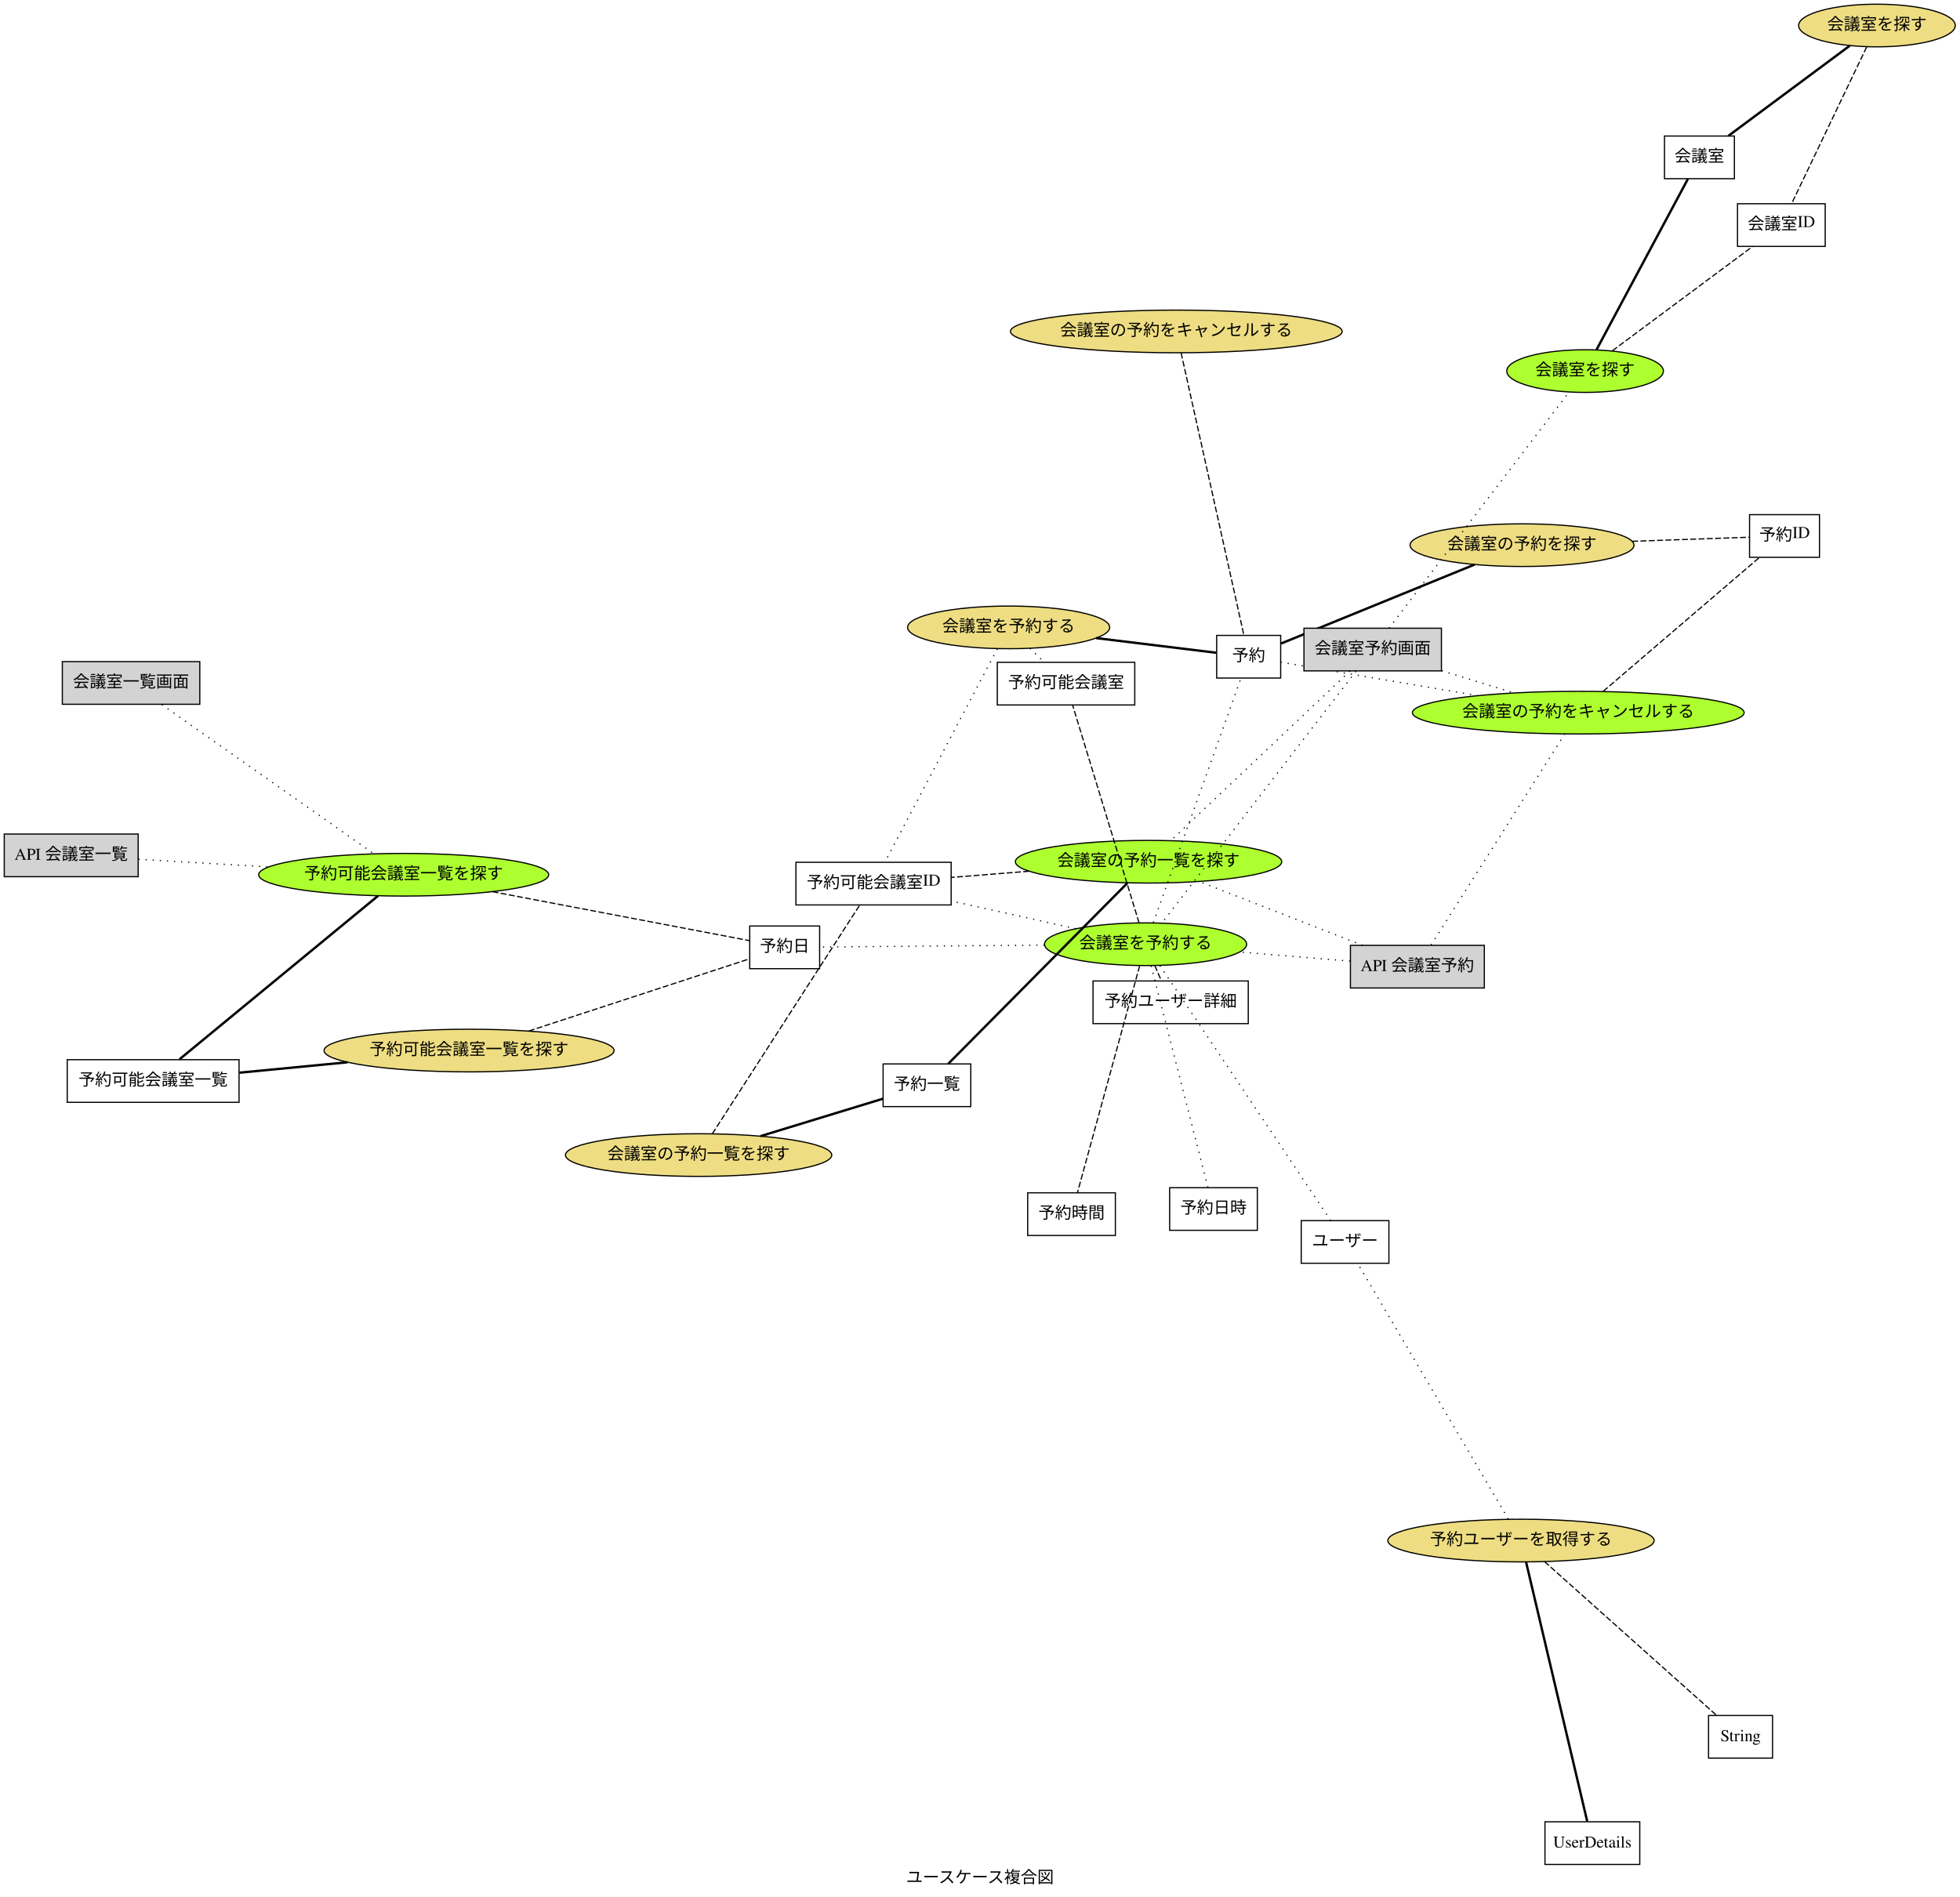
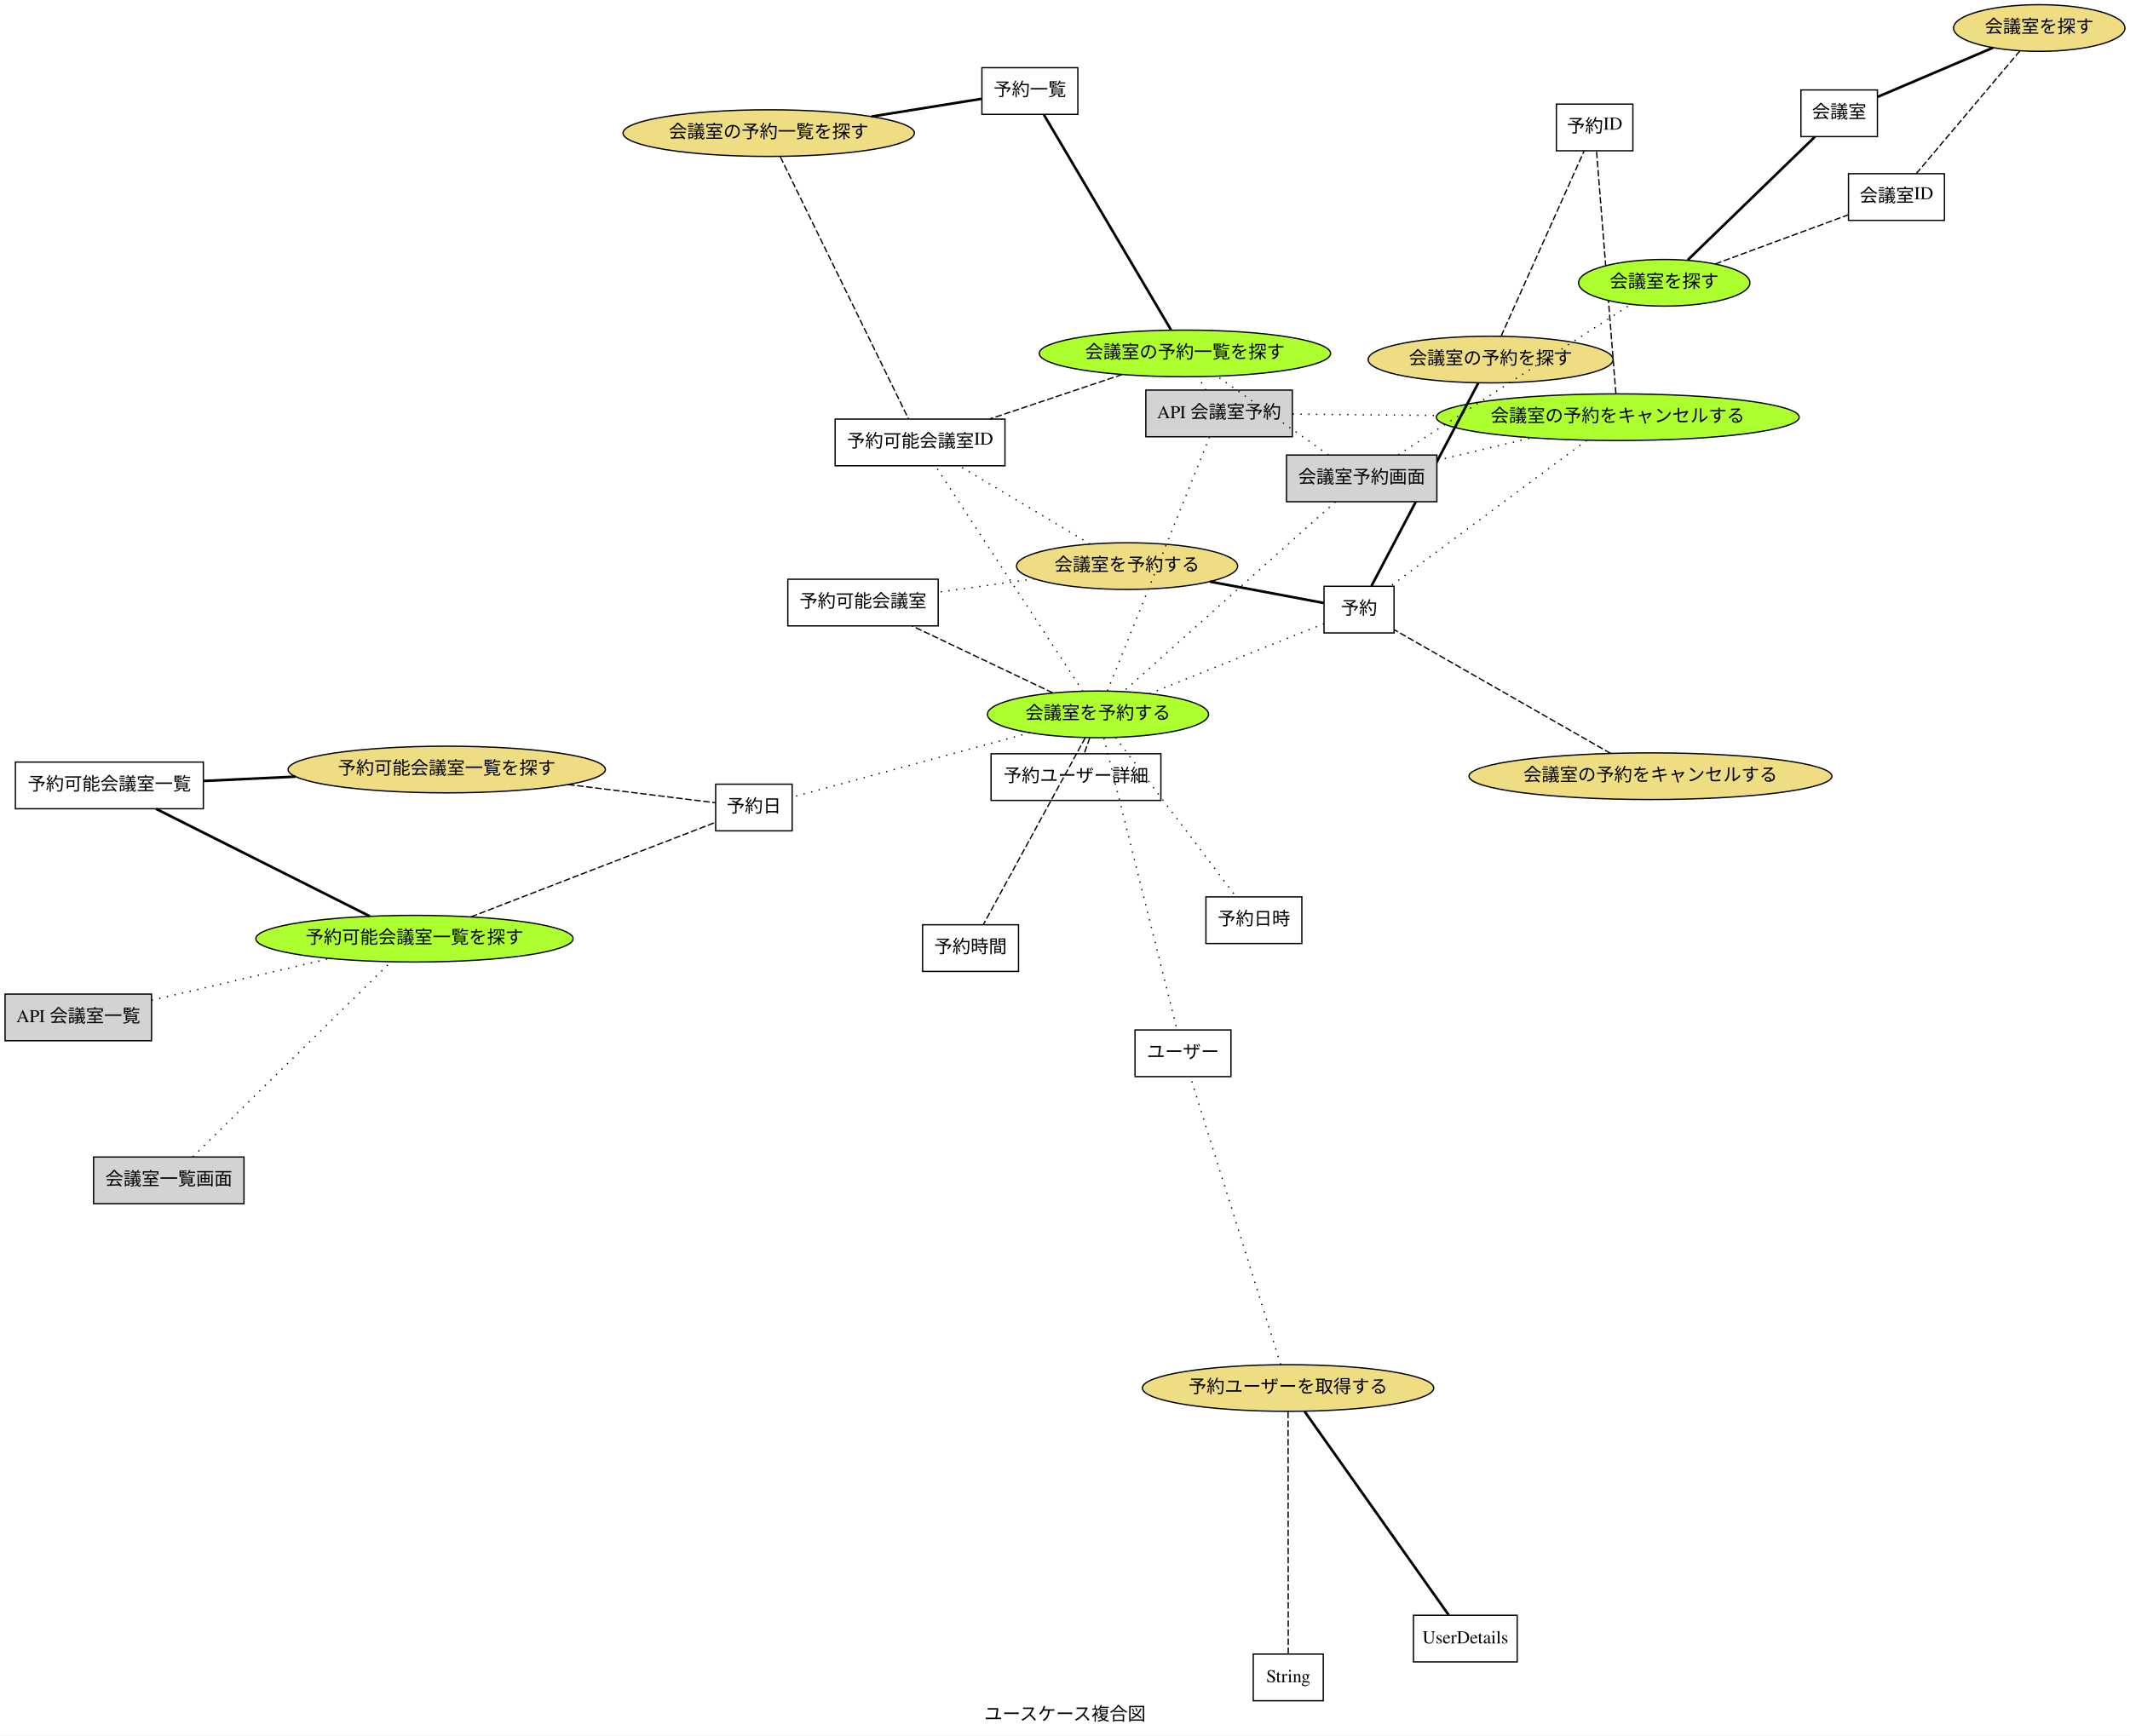
- <svg xmlns="http://www.w3.org/2000/svg" xmlns:xlink="http://www.w3.org/1999/xlink" width="1654px" height="1601px" viewBox="0.00 0.00 1654.00 1601.00">
-   <g id="graph0" class="graph" transform="scale(1.0 1.0) rotate(0) translate(4 1574)">
-     <polygon fill="white" stroke="transparent" points="-4,27 -4,-1574 1650,-1574 1650,27 -4,27" />
-     <text text-anchor="middle" x="823" y="15.2" font-family="Times,serif" font-size="14.00">ユースケース複合図</text>
+ <svg xmlns="http://www.w3.org/2000/svg" xmlns:xlink="http://www.w3.org/1999/xlink" width="1643px" height="1339px" viewBox="0.00 0.00 1643.00 1339.00">
+   <g id="graph0" class="graph" transform="scale(1.0 1.0) rotate(0) translate(4 1312)">
+     <polygon fill="white" stroke="transparent" points="-4,27 -4,-1312 1639,-1312 1639,27 -4,27" />
+     <text text-anchor="middle" x="817.5" y="15.2" font-family="Times,serif" font-size="14.00">ユースケース複合図</text>
    <g id="node1" class="node">
      <g id="a_node1">
        <a xlink:href="https://github.com/system-sekkei/library/tree/master/src/main/java/mrs/application/coordinator/reservation/ReservationCoordinator.java" xlink:title="ReservationCoordinator.cancelReservedMeetingRoom(ReservationId)">
-           <ellipse fill="greenyellow" stroke="black" cx="1327.87" cy="-972.52" rx="139.98" ry="18" />
-           <text text-anchor="middle" x="1327.87" y="-968.82" font-family="Times,serif" font-size="14.00">
+           <ellipse fill="greenyellow" stroke="black" cx="1243.88" cy="-990.12" rx="139.98" ry="18" />
+           <text text-anchor="middle" x="1243.88" y="-986.42" font-family="Times,serif" font-size="14.00">
                        会議室の予約をキャンセルする
                    </text>
        </a>
      </g>
    </g>
    <g id="node2" class="node">
      <g id="a_node2">
        <a xlink:title="ReservationId">
-           <polygon fill="none" stroke="black" points="1531.41,-1139.63 1472.41,-1139.63 1472.41,-1103.63 1531.41,-1103.63 1531.41,-1139.63" />
-           <text text-anchor="middle" x="1501.91" y="-1117.93" font-family="Times,serif" font-size="14.00">
+           <polygon fill="none" stroke="black" points="1255.54,-1231.67 1196.54,-1231.67 1196.54,-1195.67 1255.54,-1195.67 1255.54,-1231.67" />
+           <text text-anchor="middle" x="1226.04" y="-1209.97" font-family="Times,serif" font-size="14.00">
                        予約ID
                    </text>
        </a>
      </g>
    </g>
    <g id="edge1" class="edge">
-       <path fill="none" stroke="black" stroke-dasharray="5,2" d="M1348.86,-990.51C1382.31,-1019.17 1447.34,-1074.88 1480.84,-1103.58" />
+       <path fill="none" stroke="black" stroke-dasharray="5,2" d="M1242.42,-1008.42C1239.07,-1050.44 1230.85,-1153.48 1227.5,-1195.44" />
    </g>
    <g id="node3" class="node">
      <g id="a_node3">
        <a xlink:title="Reservation">
-           <polygon fill="none" stroke="black" points="1076.73,-1037.72 1022.73,-1037.72 1022.73,-1001.72 1076.73,-1001.72 1076.73,-1037.72" />
-           <text text-anchor="middle" x="1049.73" y="-1016.02" font-family="Times,serif" font-size="14.00">予約
+           <polygon fill="none" stroke="black" points="1071.31,-859.67 1017.31,-859.67 1017.31,-823.67 1071.31,-823.67 1071.31,-859.67" />
+           <text text-anchor="middle" x="1044.31" y="-837.97" font-family="Times,serif" font-size="14.00">予約
                    </text>
        </a>
      </g>
    </g>
    <g id="edge2" class="edge">
-       <path fill="none" stroke="black" stroke-dasharray="1,5" d="M1243.29,-986.87C1186.39,-996.53 1115.04,-1008.63 1076.84,-1015.12" />
+       <path fill="none" stroke="black" stroke-dasharray="1,5" d="M1219.81,-972.22C1181.56,-943.76 1107.29,-888.52 1068.78,-859.88" />
    </g>
    <g id="node24" class="node">
      <g id="a_node24">
        <a xlink:href="https://github.com/system-sekkei/library/tree/master/src/main/java/mrs/application/service/reservation/ReservationService.java" xlink:title="ReservationService.findOne(ReservationId)">
-           <ellipse fill="#eedd82" stroke="black" cx="1280.42" cy="-1113.88" rx="94.48" ry="18" />
-           <text text-anchor="middle" x="1280.42" y="-1110.18" font-family="Times,serif" font-size="14.00">
+           <ellipse fill="#eedd82" stroke="black" cx="1145.81" cy="-1034.59" rx="94.48" ry="18" />
+           <text text-anchor="middle" x="1145.81" y="-1030.89" font-family="Times,serif" font-size="14.00">
                        会議室の予約を探す
                    </text>
        </a>
      </g>
    </g>
    <g id="edge27" class="edge">
-       <path fill="none" stroke="black" stroke-width="2" d="M1077.1,-1030.89C1117.56,-1047.4 1193.58,-1078.43 1240.33,-1097.51" />
+       <path fill="none" stroke="black" stroke-width="2" d="M1053.86,-859.82C1073.26,-896.69 1117.05,-979.93 1136.36,-1016.63" />
    </g>
    <g id="node26" class="node">
      <g id="a_node26">
        <a xlink:href="https://github.com/system-sekkei/library/tree/master/src/main/java/mrs/application/service/reservation/ReservationService.java" xlink:title="ReservationService.reserve(Reservation)">
-           <ellipse fill="#eedd82" stroke="black" cx="847.17" cy="-1044.49" rx="85.29" ry="18" />
-           <text text-anchor="middle" x="847.17" y="-1040.79" font-family="Times,serif" font-size="14.00">
+           <ellipse fill="#eedd82" stroke="black" cx="865.39" cy="-875.24" rx="85.29" ry="18" />
+           <text text-anchor="middle" x="865.39" y="-871.54" font-family="Times,serif" font-size="14.00">
                        会議室を予約する
                    </text>
        </a>
      </g>
    </g>
    <g id="edge31" class="edge">
-       <path fill="none" stroke="black" stroke-width="2" d="M1022.41,-1023.06C996.5,-1026.22 956.37,-1031.13 921.05,-1035.45" />
+       <path fill="none" stroke="black" stroke-width="2" d="M1017.14,-846.77C993.87,-851.14 959.44,-857.6 929.26,-863.26" />
    </g>
    <g id="node4" class="node">
      <g id="a_node4">
        <a xlink:title="ReservationsController">
-           <polygon fill="lightgray" stroke="black" points="1248.59,-776.13 1135.59,-776.13 1135.59,-740.13 1248.59,-740.13 1248.59,-776.13" />
-           <text text-anchor="middle" x="1192.09" y="-754.43" font-family="Times,serif" font-size="14.00">API
+           <polygon fill="lightgray" stroke="black" points="992.86,-1011.03 879.86,-1011.03 879.86,-975.03 992.86,-975.03 992.86,-1011.03" />
+           <text text-anchor="middle" x="936.36" y="-989.33" font-family="Times,serif" font-size="14.00">API
                        会議室予約
                    </text>
        </a>
      </g>
    </g>
    <g id="edge3" class="edge">
-       <path fill="none" stroke="black" stroke-dasharray="1,5" d="M1203.67,-776.41C1229.32,-816.92 1290.7,-913.83 1316.32,-954.29" />
+       <path fill="none" stroke="black" stroke-dasharray="1,5" d="M993.13,-992.49C1024.54,-992.2 1065.08,-991.81 1104.37,-991.44" />
    </g>
    <g id="node6" class="node">
      <g id="a_node6">
        <a xlink:href="https://github.com/system-sekkei/library/tree/master/src/main/java/mrs/application/coordinator/reservation/ReservationCoordinator.java" xlink:title="ReservationCoordinator.reserveMeetingRoom(ReservedTime, ReservableRoom, ReservationUserDetails)">
-           <ellipse fill="greenyellow" stroke="black" cx="962.73" cy="-777.08" rx="85.29" ry="18" />
-           <text text-anchor="middle" x="962.73" y="-773.38" font-family="Times,serif" font-size="14.00">
+           <ellipse fill="greenyellow" stroke="black" cx="842.94" cy="-760.86" rx="85.29" ry="18" />
+           <text text-anchor="middle" x="842.94" y="-757.16" font-family="Times,serif" font-size="14.00">
                        会議室を予約する
                    </text>
        </a>
      </g>
    </g>
    <g id="edge13" class="edge">
-       <path fill="none" stroke="black" stroke-dasharray="1,5" d="M1135.4,-762.82C1107.27,-765.14 1072.84,-767.99 1042.14,-770.52" />
+       <path fill="none" stroke="black" stroke-dasharray="1,5" d="M929.03,-974.81C911.57,-931.41 867.67,-822.31 850.24,-778.99" />
    </g>
    <g id="node21" class="node">
      <g id="a_node21">
        <a xlink:href="https://github.com/system-sekkei/library/tree/master/src/main/java/mrs/application/coordinator/reservation/ReservationCoordinator.java" xlink:title="ReservationCoordinator.searchReservations(ReservableRoomId)">
-           <ellipse fill="greenyellow" stroke="black" cx="965.22" cy="-846.7" rx="112.38" ry="18" />
-           <text text-anchor="middle" x="965.22" y="-843" font-family="Times,serif" font-size="14.00">
+           <ellipse fill="greenyellow" stroke="black" cx="909.99" cy="-1039.32" rx="112.38" ry="18" />
+           <text text-anchor="middle" x="909.99" y="-1035.62" font-family="Times,serif" font-size="14.00">
                        会議室の予約一覧を探す
                    </text>
        </a>
      </g>
    </g>
    <g id="edge24" class="edge">
-       <path fill="none" stroke="black" stroke-dasharray="1,5" d="M1145.91,-776.16C1105.49,-791.94 1047.23,-814.68 1007.89,-830.04" />
+       <path fill="none" stroke="black" stroke-dasharray="1,5" d="M926.09,-1011.06C924.18,-1014.41 922.19,-1017.91 920.28,-1021.26" />
    </g>
    <g id="node5" class="node">
      <g id="a_node5">
        <a xlink:title="ReservationsController">
-           <polygon fill="lightgray" stroke="black" points="1212.39,-1043.78 1096.39,-1043.78 1096.39,-1007.78 1212.39,-1007.78 1212.39,-1043.78" />
-           <text text-anchor="middle" x="1154.39" y="-1022.08" font-family="Times,serif" font-size="14.00">
+           <polygon fill="lightgray" stroke="black" points="1104.35,-960.92 988.35,-960.92 988.35,-924.92 1104.35,-924.92 1104.35,-960.92" />
+           <text text-anchor="middle" x="1046.35" y="-939.22" font-family="Times,serif" font-size="14.00">
                        会議室予約画面
                    </text>
        </a>
      </g>
    </g>
    <g id="edge4" class="edge">
-       <path fill="none" stroke="black" stroke-dasharray="1,5" d="M1212.64,-1007.9C1232.33,-1001.85 1254.22,-995.13 1273.58,-989.19" />
+       <path fill="none" stroke="black" stroke-dasharray="1,5" d="M1104.55,-956.83C1127.42,-962.29 1153.81,-968.6 1177.43,-974.24" />
    </g>
    <g id="edge14" class="edge">
-       <path fill="none" stroke="black" stroke-dasharray="1,5" d="M1140.3,-1007.49C1104.77,-961.39 1011.86,-840.83 976.59,-795.06" />
+       <path fill="none" stroke="black" stroke-dasharray="1,5" d="M1026.1,-924.8C987.01,-889.81 901.59,-813.35 862.81,-778.64" />
    </g>
    <g id="node14" class="node">
      <g id="a_node14">
        <a xlink:href="https://github.com/system-sekkei/library/tree/master/src/main/java/mrs/application/coordinator/reservation/ReservationCoordinator.java" xlink:title="ReservationCoordinator.searchMeetingRoom(RoomId)">
-           <ellipse fill="greenyellow" stroke="black" cx="1333.61" cy="-1260.81" rx="66.09" ry="18" />
-           <text text-anchor="middle" x="1333.61" y="-1257.11" font-family="Times,serif" font-size="14.00">
+           <ellipse fill="greenyellow" stroke="black" cx="1279.72" cy="-1093.82" rx="66.09" ry="18" />
+           <text text-anchor="middle" x="1279.72" y="-1090.12" font-family="Times,serif" font-size="14.00">
                        会議室を探す
                    </text>
        </a>
      </g>
    </g>
    <g id="edge17" class="edge">
-       <path fill="none" stroke="black" stroke-dasharray="1,5" d="M1168.15,-1043.83C1201.6,-1087.69 1286.81,-1199.44 1320.04,-1243.02" />
+       <path fill="none" stroke="black" stroke-dasharray="1,5" d="M1074.5,-961.12C1120.2,-990.67 1209.86,-1048.65 1253.97,-1077.17" />
    </g>
    <g id="edge25" class="edge">
-       <path fill="none" stroke="black" stroke-dasharray="1,5" d="M1135.21,-1007.63C1098.86,-973.21 1020.34,-898.88 984.17,-864.64" />
+       <path fill="none" stroke="black" stroke-dasharray="1,5" d="M1020.7,-961.05C996.17,-978.4 959.4,-1004.39 935.06,-1021.6" />
    </g>
    <g id="edge8" class="edge">
-       <path fill="none" stroke="black" stroke-dasharray="1,5" d="M969.27,-795.32C985.44,-840.4 1027.12,-956.65 1043.24,-1001.6" />
+       <path fill="none" stroke="black" stroke-dasharray="1,5" d="M882.73,-776.82C922.5,-792.79 982.58,-816.9 1017.18,-830.78" />
    </g>
    <g id="node7" class="node">
      <g id="a_node7">
        <a xlink:title="ReservationUserDetails">
-           <polygon fill="none" stroke="black" points="1049.38,-746.06 918.38,-746.06 918.38,-710.06 1049.38,-710.06 1049.38,-746.06" />
-           <text text-anchor="middle" x="983.88" y="-724.36" font-family="Times,serif" font-size="14.00">
+           <polygon fill="none" stroke="black" points="891.46,-730.46 760.46,-730.46 760.46,-694.46 891.46,-694.46 891.46,-730.46" />
+           <text text-anchor="middle" x="825.96" y="-708.76" font-family="Times,serif" font-size="14.00">
                        予約ユーザー詳細
                    </text>
        </a>
      </g>
    </g>
    <g id="edge5" class="edge">
-       <path fill="none" stroke="black" stroke-dasharray="5,2" d="M970.49,-759.11C972.28,-754.96 974.19,-750.53 975.99,-746.36" />
+       <path fill="none" stroke="black" stroke-dasharray="5,2" d="M836.62,-742.83C835.22,-738.86 833.74,-734.64 832.35,-730.66" />
    </g>
    <g id="node8" class="node">
      <g id="a_node8">
-         <a xlink:title="ReservableRoom">
-           <polygon fill="none" stroke="black" points="953.6,-1015.01 837.6,-1015.01 837.6,-979.01 953.6,-979.01 953.6,-1015.01" />
-           <text text-anchor="middle" x="895.6" y="-993.31" font-family="Times,serif" font-size="14.00">
-                         予約可能会議室
+         <a xlink:title="ReservedTime">
+           <polygon fill="none" stroke="black" points="781.64,-598.52 707.64,-598.52 707.64,-562.52 781.64,-562.52 781.64,-598.52" />
+           <text text-anchor="middle" x="744.64" y="-576.82" font-family="Times,serif" font-size="14.00">予約時間
                    </text>
        </a>
      </g>
    </g>
    <g id="edge6" class="edge">
-       <path fill="none" stroke="black" stroke-dasharray="5,2" d="M957.24,-795.08C944.65,-836.32 913.83,-937.29 901.17,-978.77" />
+       <path fill="none" stroke="black" stroke-dasharray="5,2" d="M833.16,-742.91C814.36,-708.43 773.41,-633.3 754.53,-598.67" />
    </g>
    <g id="node9" class="node">
      <g id="a_node9">
-         <a xlink:title="ReservedTime">
-           <polygon fill="none" stroke="black" points="937.24,-567.27 863.24,-567.27 863.24,-531.27 937.24,-531.27 937.24,-567.27" />
-           <text text-anchor="middle" x="900.24" y="-545.57" font-family="Times,serif" font-size="14.00">予約時間
+         <a xlink:title="ReservableRoom">
+           <polygon fill="none" stroke="black" points="719.68,-865.11 603.68,-865.11 603.68,-829.11 719.68,-829.11 719.68,-865.11" />
+           <text text-anchor="middle" x="661.68" y="-843.41" font-family="Times,serif" font-size="14.00">
+                         予約可能会議室
                    </text>
        </a>
      </g>
    </g>
    <g id="edge7" class="edge">
-       <path fill="none" stroke="black" stroke-dasharray="5,2" d="M957.73,-758.83C946,-716.06 916.86,-609.83 905.19,-567.3" />
+       <path fill="none" stroke="black" stroke-dasharray="5,2" d="M807.99,-777.49C776.92,-792.27 731.6,-813.84 699.65,-829.04" />
    </g>
    <g id="node10" class="node">
      <g id="a_node10">
        <a xlink:title="User">
-           <polygon fill="none" stroke="black" points="1168.07,-543.79 1094.07,-543.79 1094.07,-507.79 1168.07,-507.79 1168.07,-543.79" />
-           <text text-anchor="middle" x="1131.07" y="-522.09" font-family="Times,serif" font-size="14.00">
-                         ユーザー
+           <polygon fill="none" stroke="black" points="945.5,-517.36 871.5,-517.36 871.5,-481.36 945.5,-481.36 945.5,-517.36" />
+           <text text-anchor="middle" x="908.5" y="-495.66" font-family="Times,serif" font-size="14.00">ユーザー
                    </text>
        </a>
      </g>
    </g>
    <g id="edge9" class="edge">
-       <path fill="none" stroke="black" stroke-dasharray="1,5" d="M974.84,-759.01C1005.82,-712.76 1087.74,-590.48 1118.85,-544.04" />
+       <path fill="none" stroke="black" stroke-dasharray="1,5" d="M847.55,-742.47C859.62,-694.34 892.02,-565.09 903.98,-517.38" />
    </g>
    <g id="node11" class="node">
      <g id="a_node11">
-         <a xlink:title="ReservableRoomId">
-           <polygon fill="none" stroke="black" points="798.66,-846.23 667.66,-846.23 667.66,-810.23 798.66,-810.23 798.66,-846.23" />
-           <text text-anchor="middle" x="733.16" y="-824.53" font-family="Times,serif" font-size="14.00">
-                         予約可能会議室ID
+         <a xlink:title="ReservedDateTime">
+           <polygon fill="none" stroke="black" points="1000.2,-620.04 926.2,-620.04 926.2,-584.04 1000.2,-584.04 1000.2,-620.04" />
+           <text text-anchor="middle" x="963.2" y="-598.34" font-family="Times,serif" font-size="14.00">予約日時
                    </text>
        </a>
      </g>
    </g>
    <g id="edge10" class="edge">
-       <path fill="none" stroke="black" stroke-dasharray="1,5" d="M903.91,-790.19C871.76,-797.35 831.85,-806.24 798.71,-813.62" />
+       <path fill="none" stroke="black" stroke-dasharray="1,5" d="M856.5,-742.95C879.6,-712.45 926.31,-650.75 949.5,-620.13" />
    </g>
    <g id="node12" class="node">
      <g id="a_node12">
        <a xlink:title="ReservedDate">
-           <polygon fill="none" stroke="black" points="687.67,-792.44 628.67,-792.44 628.67,-756.44 687.67,-756.44 687.67,-792.44" />
-           <text text-anchor="middle" x="658.17" y="-770.74" font-family="Times,serif" font-size="14.00">予約日
+           <polygon fill="none" stroke="black" points="607.03,-706.98 548.03,-706.98 548.03,-670.98 607.03,-670.98 607.03,-706.98" />
+           <text text-anchor="middle" x="577.53" y="-685.28" font-family="Times,serif" font-size="14.00">予約日
                    </text>
        </a>
      </g>
    </g>
    <g id="edge11" class="edge">
-       <path fill="none" stroke="black" stroke-dasharray="1,5" d="M877.49,-776.34C814.14,-775.79 731.45,-775.08 687.93,-774.7" />
+       <path fill="none" stroke="black" stroke-dasharray="1,5" d="M790.5,-746.66C735.66,-731.81 651.53,-709.02 607.21,-697.02" />
    </g>
    <g id="node13" class="node">
      <g id="a_node13">
-         <a xlink:title="ReservedDateTime">
-           <polygon fill="none" stroke="black" points="1057.03,-571.6 983.03,-571.6 983.03,-535.6 1057.03,-535.6 1057.03,-571.6" />
-           <text text-anchor="middle" x="1020.03" y="-549.9" font-family="Times,serif" font-size="14.00">予約日時
+         <a xlink:title="ReservableRoomId">
+           <polygon fill="none" stroke="black" points="771.19,-988.66 640.19,-988.66 640.19,-952.66 771.19,-952.66 771.19,-988.66" />
+           <text text-anchor="middle" x="705.69" y="-966.96" font-family="Times,serif" font-size="14.00">
+                         予約可能会議室ID
                    </text>
        </a>
      </g>
    </g>
    <g id="edge12" class="edge">
-       <path fill="none" stroke="black" stroke-dasharray="1,5" d="M967.42,-758.79C978.19,-716.78 1004.6,-613.78 1015.35,-571.82" />
+       <path fill="none" stroke="black" stroke-dasharray="1,5" d="M831.24,-778.74C805.37,-818.28 743.57,-912.75 717.55,-952.52" />
    </g>
    <g id="node16" class="node">
      <g id="a_node16">
        <a xlink:title="RoomId">
-           <polygon fill="none" stroke="black" points="1536.25,-1402.05 1462.25,-1402.05 1462.25,-1366.05 1536.25,-1366.05 1536.25,-1402.05" />
-           <text text-anchor="middle" x="1499.25" y="-1380.35" font-family="Times,serif" font-size="14.00">
+           <polygon fill="none" stroke="black" points="1495.86,-1177.98 1421.86,-1177.98 1421.86,-1141.98 1495.86,-1141.98 1495.86,-1177.98" />
+           <text text-anchor="middle" x="1458.86" y="-1156.28" font-family="Times,serif" font-size="14.00">
                        会議室ID
                    </text>
        </a>
      </g>
    </g>
    <g id="edge16" class="edge">
-       <path fill="none" stroke="black" stroke-dasharray="5,2" d="M1356.64,-1277.95C1387.76,-1301.1 1442.97,-1342.18 1474.8,-1365.86" />
+       <path fill="none" stroke="black" stroke-dasharray="5,2" d="M1319.03,-1108.34C1349.62,-1119.63 1391.77,-1135.2 1421.78,-1146.28" />
    </g>
    <g id="node15" class="node">
      <g id="a_node15">
        <a xlink:title="MeetingRoom">
-           <polygon fill="none" stroke="black" points="1459.62,-1459.19 1400.62,-1459.19 1400.62,-1423.19 1459.62,-1423.19 1459.62,-1459.19" />
-           <text text-anchor="middle" x="1430.12" y="-1437.49" font-family="Times,serif" font-size="14.00">
+           <polygon fill="none" stroke="black" points="1444.17,-1242.61 1385.17,-1242.61 1385.17,-1206.61 1444.17,-1206.61 1444.17,-1242.61" />
+           <text text-anchor="middle" x="1414.67" y="-1220.91" font-family="Times,serif" font-size="14.00">
                        会議室
                    </text>
        </a>
      </g>
    </g>
    <g id="edge15" class="edge">
-       <path fill="none" stroke="black" stroke-width="2" d="M1420.34,-1422.9C1401.79,-1388.24 1361.73,-1313.37 1343.28,-1278.88" />
+       <path fill="none" stroke="black" stroke-width="2" d="M1395.9,-1206.42C1369.98,-1181.3 1323.5,-1136.25 1297.89,-1111.43" />
    </g>
    <g id="node27" class="node">
      <g id="a_node27">
        <a xlink:href="https://github.com/system-sekkei/library/tree/master/src/main/java/mrs/application/service/room/RoomService.java" xlink:title="RoomService.findMeetingRoom(RoomId)">
-           <ellipse fill="#eedd82" stroke="black" cx="1579.92" cy="-1552.47" rx="66.09" ry="18" />
-           <text text-anchor="middle" x="1579.92" y="-1548.77" font-family="Times,serif" font-size="14.00">
+           <ellipse fill="#eedd82" stroke="black" cx="1568.99" cy="-1290.39" rx="66.09" ry="18" />
+           <text text-anchor="middle" x="1568.99" y="-1286.69" font-family="Times,serif" font-size="14.00">
                        会議室を探す
                    </text>
        </a>
      </g>
    </g>
    <g id="edge34" class="edge">
-       <path fill="none" stroke="black" stroke-width="2" d="M1454.52,-1459.32C1482.88,-1480.38 1529.3,-1514.87 1557,-1535.45" />
+       <path fill="none" stroke="black" stroke-width="2" d="M1444.42,-1237.29C1469.82,-1248.12 1506.41,-1263.71 1533.37,-1275.2" />
    </g>
    <g id="node17" class="node">
      <g id="a_node17">
        <a xlink:href="https://github.com/system-sekkei/library/tree/master/src/main/java/mrs/application/coordinator/reservation/ReservationCoordinator.java" xlink:title="ReservationCoordinator.searchReservableRooms(ReservedDate)">
-           <ellipse fill="greenyellow" stroke="black" cx="336.64" cy="-835.71" rx="122.38" ry="18" />
-           <text text-anchor="middle" x="336.64" y="-832.01" font-family="Times,serif" font-size="14.00">
+           <ellipse fill="greenyellow" stroke="black" cx="315.71" cy="-587.77" rx="122.38" ry="18" />
+           <text text-anchor="middle" x="315.71" y="-584.07" font-family="Times,serif" font-size="14.00">
                        予約可能会議室一覧を探す
                    </text>
        </a>
      </g>
    </g>
    <g id="edge19" class="edge">
-       <path fill="none" stroke="black" stroke-dasharray="5,2" d="M411.62,-821.42C480.65,-808.27 579.52,-789.43 628.43,-780.11" />
+       <path fill="none" stroke="black" stroke-dasharray="5,2" d="M359.24,-604.59C412.6,-625.22 501.62,-659.64 547.76,-677.47" />
    </g>
    <g id="node18" class="node">
      <g id="a_node18">
        <a xlink:title="ReservableRooms">
-           <polygon fill="none" stroke="black" points="197.72,-679.63 52.72,-679.63 52.72,-643.63 197.72,-643.63 197.72,-679.63" />
-           <text text-anchor="middle" x="125.22" y="-657.93" font-family="Times,serif" font-size="14.00">
+           <polygon fill="none" stroke="black" points="152.87,-724.03 7.87,-724.03 7.87,-688.03 152.87,-688.03 152.87,-724.03" />
+           <text text-anchor="middle" x="80.37" y="-702.33" font-family="Times,serif" font-size="14.00">
                        予約可能会議室一覧
                    </text>
        </a>
      </g>
    </g>
    <g id="edge18" class="edge">
-       <path fill="none" stroke="black" stroke-width="2" d="M147.45,-679.93C188.26,-713.54 274.67,-784.68 315.02,-817.91" />
+       <path fill="none" stroke="black" stroke-width="2" d="M116.37,-687.94C161.18,-665.43 237.16,-627.24 281.25,-605.09" />
    </g>
    <g id="node28" class="node">
      <g id="a_node28">
        <a xlink:href="https://github.com/system-sekkei/library/tree/master/src/main/java/mrs/application/service/room/RoomService.java" xlink:title="RoomService.findReservableRooms(ReservedDate)">
-           <ellipse fill="#eedd82" stroke="black" cx="391.83" cy="-687.33" rx="122.38" ry="18" />
-           <text text-anchor="middle" x="391.83" y="-683.63" font-family="Times,serif" font-size="14.00">
+           <ellipse fill="#eedd82" stroke="black" cx="340.59" cy="-718.3" rx="122.38" ry="18" />
+           <text text-anchor="middle" x="340.59" y="-714.6" font-family="Times,serif" font-size="14.00">
                        予約可能会議室一覧を探す
                    </text>
        </a>
      </g>
    </g>
    <g id="edge36" class="edge">
-       <path fill="none" stroke="black" stroke-width="2" d="M198.07,-668.65C226.21,-671.36 258.9,-674.51 289.33,-677.45" />
+       <path fill="none" stroke="black" stroke-width="2" d="M153.2,-709.47C175.15,-710.5 199.82,-711.66 223.88,-712.8" />
    </g>
    <g id="node19" class="node">
      <g id="a_node19">
        <a xlink:title="RoomsController">
-           <polygon fill="lightgray" stroke="black" points="112.59,-870.07 -0.41,-870.07 -0.41,-834.07 112.59,-834.07 112.59,-870.07" />
-           <text text-anchor="middle" x="56.09" y="-848.37" font-family="Times,serif" font-size="14.00">API
+           <polygon fill="lightgray" stroke="black" points="112.91,-545.04 -0.09,-545.04 -0.09,-509.04 112.91,-509.04 112.91,-545.04" />
+           <text text-anchor="middle" x="56.41" y="-523.34" font-family="Times,serif" font-size="14.00">API
                        会議室一覧
                    </text>
        </a>
      </g>
    </g>
    <g id="edge20" class="edge">
-       <path fill="none" stroke="black" stroke-dasharray="1,5" d="M112.86,-848.76C144.48,-846.91 185.01,-844.55 222.86,-842.34" />
+       <path fill="none" stroke="black" stroke-dasharray="1,5" d="M112.99,-540.29C153.53,-549.78 208.21,-562.59 250.56,-572.51" />
    </g>
    <g id="node20" class="node">
      <g id="a_node20">
        <a xlink:title="RoomsController">
-           <polygon fill="lightgray" stroke="black" points="164.6,-1015.59 48.6,-1015.59 48.6,-979.59 164.6,-979.59 164.6,-1015.59" />
-           <text text-anchor="middle" x="106.6" y="-993.89" font-family="Times,serif" font-size="14.00">
+           <polygon fill="lightgray" stroke="black" points="184.2,-419.33 68.2,-419.33 68.2,-383.33 184.2,-383.33 184.2,-419.33" />
+           <text text-anchor="middle" x="126.2" y="-397.63" font-family="Times,serif" font-size="14.00">
                        会議室一覧画面
                    </text>
        </a>
      </g>
    </g>
    <g id="edge21" class="edge">
-       <path fill="none" stroke="black" stroke-dasharray="1,5" d="M132.54,-979.33C177.08,-947.99 267.51,-884.35 311.49,-853.4" />
+       <path fill="none" stroke="black" stroke-dasharray="1,5" d="M144.72,-419.54C181.04,-455.28 261.24,-534.18 297.4,-569.75" />
    </g>
    <g id="edge23" class="edge">
-       <path fill="none" stroke="black" stroke-dasharray="5,2" d="M864.45,-838.68C842.18,-836.91 819.16,-835.07 798.73,-833.45" />
+       <path fill="none" stroke="black" stroke-dasharray="5,2" d="M861.57,-1023.05C830.89,-1012.74 791.17,-999.39 759.51,-988.75" />
    </g>
    <g id="node22" class="node">
      <g id="a_node22">
        <a xlink:title="Reservations">
-           <polygon fill="none" stroke="black" points="815.23,-676.03 741.23,-676.03 741.23,-640.03 815.23,-640.03 815.23,-676.03" />
-           <text text-anchor="middle" x="778.23" y="-654.33" font-family="Times,serif" font-size="14.00">予約一覧
+           <polygon fill="none" stroke="black" points="827.41,-1259.78 753.41,-1259.78 753.41,-1223.78 827.41,-1223.78 827.41,-1259.78" />
+           <text text-anchor="middle" x="790.41" y="-1238.08" font-family="Times,serif" font-size="14.00">
+                         予約一覧
                    </text>
        </a>
      </g>
    </g>
    <g id="edge22" class="edge">
-       <path fill="none" stroke="black" stroke-width="2" d="M796.16,-676.12C831.9,-712.19 911.65,-792.65 947.34,-828.66" />
+       <path fill="none" stroke="black" stroke-width="2" d="M801.24,-1223.45C824,-1184.91 876.61,-1095.84 899.28,-1057.46" />
    </g>
    <g id="node25" class="node">
      <g id="a_node25">
        <a xlink:href="https://github.com/system-sekkei/library/tree/master/src/main/java/mrs/application/service/reservation/ReservationService.java" xlink:title="ReservationService.findReservations(ReservableRoomId)">
-           <ellipse fill="#eedd82" stroke="black" cx="585.53" cy="-599.12" rx="112.38" ry="18" />
-           <text text-anchor="middle" x="585.53" y="-595.42" font-family="Times,serif" font-size="14.00">
+           <ellipse fill="#eedd82" stroke="black" cx="588.95" cy="-1209.31" rx="112.38" ry="18" />
+           <text text-anchor="middle" x="588.95" y="-1205.61" font-family="Times,serif" font-size="14.00">
                        会議室の予約一覧を探す
                    </text>
        </a>
      </g>
    </g>
    <g id="edge29" class="edge">
-       <path fill="none" stroke="black" stroke-width="2" d="M741.07,-646.68C711.76,-637.71 670.52,-625.11 637.86,-615.12" />
+       <path fill="none" stroke="black" stroke-width="2" d="M752.99,-1235.75C729.21,-1231.92 697.51,-1226.81 668.32,-1222.1" />
    </g>
    <g id="node23" class="node">
      <g id="a_node23">
        <a xlink:href="https://github.com/system-sekkei/library/tree/master/src/main/java/mrs/application/service/reservation/ReservationService.java" xlink:title="ReservationService.cancel(Reservation)">
-           <ellipse fill="#eedd82" stroke="black" cx="988.67" cy="-1294.27" rx="139.98" ry="18" />
-           <text text-anchor="middle" x="988.67" y="-1290.57" font-family="Times,serif" font-size="14.00">
+           <ellipse fill="#eedd82" stroke="black" cx="1269.11" cy="-713.14" rx="139.98" ry="18" />
+           <text text-anchor="middle" x="1269.11" y="-709.44" font-family="Times,serif" font-size="14.00">
                        会議室の予約をキャンセルする
                    </text>
        </a>
      </g>
    </g>
    <g id="edge26" class="edge">
-       <path fill="none" stroke="black" stroke-dasharray="5,2" d="M992.68,-1276.26C1003.74,-1226.51 1034.63,-1087.62 1045.71,-1037.8" />
+       <path fill="none" stroke="black" stroke-dasharray="5,2" d="M1238.33,-730.74C1194.2,-755.98 1113.65,-802.03 1071.56,-826.09" />
    </g>
    <g id="edge28" class="edge">
-       <path fill="none" stroke="black" stroke-dasharray="5,2" d="M1373.39,-1117.13C1408.9,-1118.37 1446.92,-1119.7 1472.32,-1120.59" />
+       <path fill="none" stroke="black" stroke-dasharray="5,2" d="M1153.95,-1052.75C1169.32,-1087.07 1202.49,-1161.11 1217.89,-1195.47" />
    </g>
    <g id="edge30" class="edge">
-       <path fill="none" stroke="black" stroke-dasharray="5,2" d="M597.11,-617.1C624.64,-659.82 693.74,-767.06 721.42,-810.02" />
+       <path fill="none" stroke="black" stroke-dasharray="5,2" d="M597.92,-1190.98C619.7,-1146.45 675.2,-1032.98 696.85,-988.72" />
    </g>
    <g id="edge32" class="edge">
-       <path fill="none" stroke="black" stroke-dasharray="1,5" d="M865.2,-1026.81C869.08,-1023.01 873.18,-1018.99 877.07,-1015.18" />
+       <path fill="none" stroke="black" stroke-dasharray="1,5" d="M793.85,-865.36C769.66,-862.02 742.96,-858.33 719.93,-855.15" />
    </g>
    <g id="edge33" class="edge">
-       <path fill="none" stroke="black" stroke-dasharray="1,5" d="M837.64,-1026.42C816.18,-985.71 764.24,-887.2 742.73,-846.39" />
+       <path fill="none" stroke="black" stroke-dasharray="1,5" d="M836.83,-892.3C808.39,-909.29 764.9,-935.28 735.89,-952.61" />
    </g>
    <g id="edge35" class="edge">
-       <path fill="none" stroke="black" stroke-dasharray="5,2" d="M1571.28,-1534.45C1555.8,-1502.12 1523.47,-1434.62 1507.95,-1402.2" />
+       <path fill="none" stroke="black" stroke-dasharray="5,2" d="M1554.14,-1272.8C1533.23,-1248.05 1495.34,-1203.17 1474.18,-1178.12" />
    </g>
    <g id="edge37" class="edge">
-       <path fill="none" stroke="black" stroke-dasharray="5,2" d="M442.24,-703.81C497.28,-721.82 583.59,-750.05 628.61,-764.77" />
+       <path fill="none" stroke="black" stroke-dasharray="5,2" d="M434.24,-706.71C474.72,-701.7 519.26,-696.19 547.76,-692.66" />
    </g>
    <g id="node29" class="node">
      <g id="a_node29">
        <a xlink:href="https://github.com/system-sekkei/library/tree/master/src/main/java/mrs/application/service/user/ReservationUserDetailsService.java" xlink:title="ReservationUserDetailsService.loadUserByUsername(String)">
-           <ellipse fill="#eedd82" stroke="black" cx="1279.53" cy="-273.76" rx="112.38" ry="18" />
-           <text text-anchor="middle" x="1279.53" y="-270.06" font-family="Times,serif" font-size="14.00">
+           <ellipse fill="#eedd82" stroke="black" cx="989.55" cy="-241.11" rx="112.38" ry="18" />
+           <text text-anchor="middle" x="989.55" y="-237.41" font-family="Times,serif" font-size="14.00">
                        予約ユーザーを取得する
                    </text>
        </a>
      </g>
    </g>
    <g id="edge40" class="edge">
-       <path fill="none" stroke="black" stroke-dasharray="1,5" d="M1268.86,-291.88C1241.53,-338.27 1169.29,-460.91 1141.85,-507.49" />
+       <path fill="none" stroke="black" stroke-dasharray="1,5" d="M983.85,-259.27C968.97,-306.69 929.07,-433.83 914.19,-481.22" />
    </g>
    <g id="node31" class="node">
      <g id="a_node31">
        <a xlink:title="String">
-           <polygon fill="none" stroke="black" points="1491.81,-126.14 1437.81,-126.14 1437.81,-90.14 1491.81,-90.14 1491.81,-126.14" />
-           <text text-anchor="middle" x="1464.81" y="-104.44" font-family="Times,serif" font-size="14.00">
+           <polygon fill="none" stroke="black" points="1016.72,-35.82 962.72,-35.82 962.72,0.18 1016.72,0.18 1016.72,-35.82" />
+           <text text-anchor="middle" x="989.72" y="-14.12" font-family="Times,serif" font-size="14.00">
                        String
                    </text>
        </a>
      </g>
    </g>
    <g id="edge39" class="edge">
-       <path fill="none" stroke="black" stroke-dasharray="5,2" d="M1299.36,-256.04C1334.84,-224.33 1408.79,-158.22 1444.56,-126.24" />
+       <path fill="none" stroke="black" stroke-dasharray="5,2" d="M989.57,-222.84C989.6,-180.86 989.67,-77.95 989.71,-36.03" />
    </g>
    <g id="node30" class="node">
      <g id="a_node30">
        <a xlink:title="UserDetails">
-           <polygon fill="none" stroke="black" points="1379.76,-36.4 1299.76,-36.4 1299.76,-0.4 1379.76,-0.4 1379.76,-36.4" />
-           <text text-anchor="middle" x="1339.76" y="-14.7" font-family="Times,serif" font-size="14.00">
+           <polygon fill="none" stroke="black" points="1166.3,-65.8 1086.3,-65.8 1086.3,-29.8 1166.3,-29.8 1166.3,-65.8" />
+           <text text-anchor="middle" x="1126.3" y="-44.1" font-family="Times,serif" font-size="14.00">
                        UserDetails
                    </text>
        </a>
      </g>
    </g>
    <g id="edge38" class="edge">
-       <path fill="none" stroke="black" stroke-width="2" d="M1335.42,-36.76C1324.31,-83.88 1294.89,-208.63 1283.83,-255.56" />
+       <path fill="none" stroke="black" stroke-width="2" d="M1113.43,-65.98C1087.3,-102.92 1028.3,-186.34 1002.28,-223.12" />
    </g>
  </g>
</svg>
